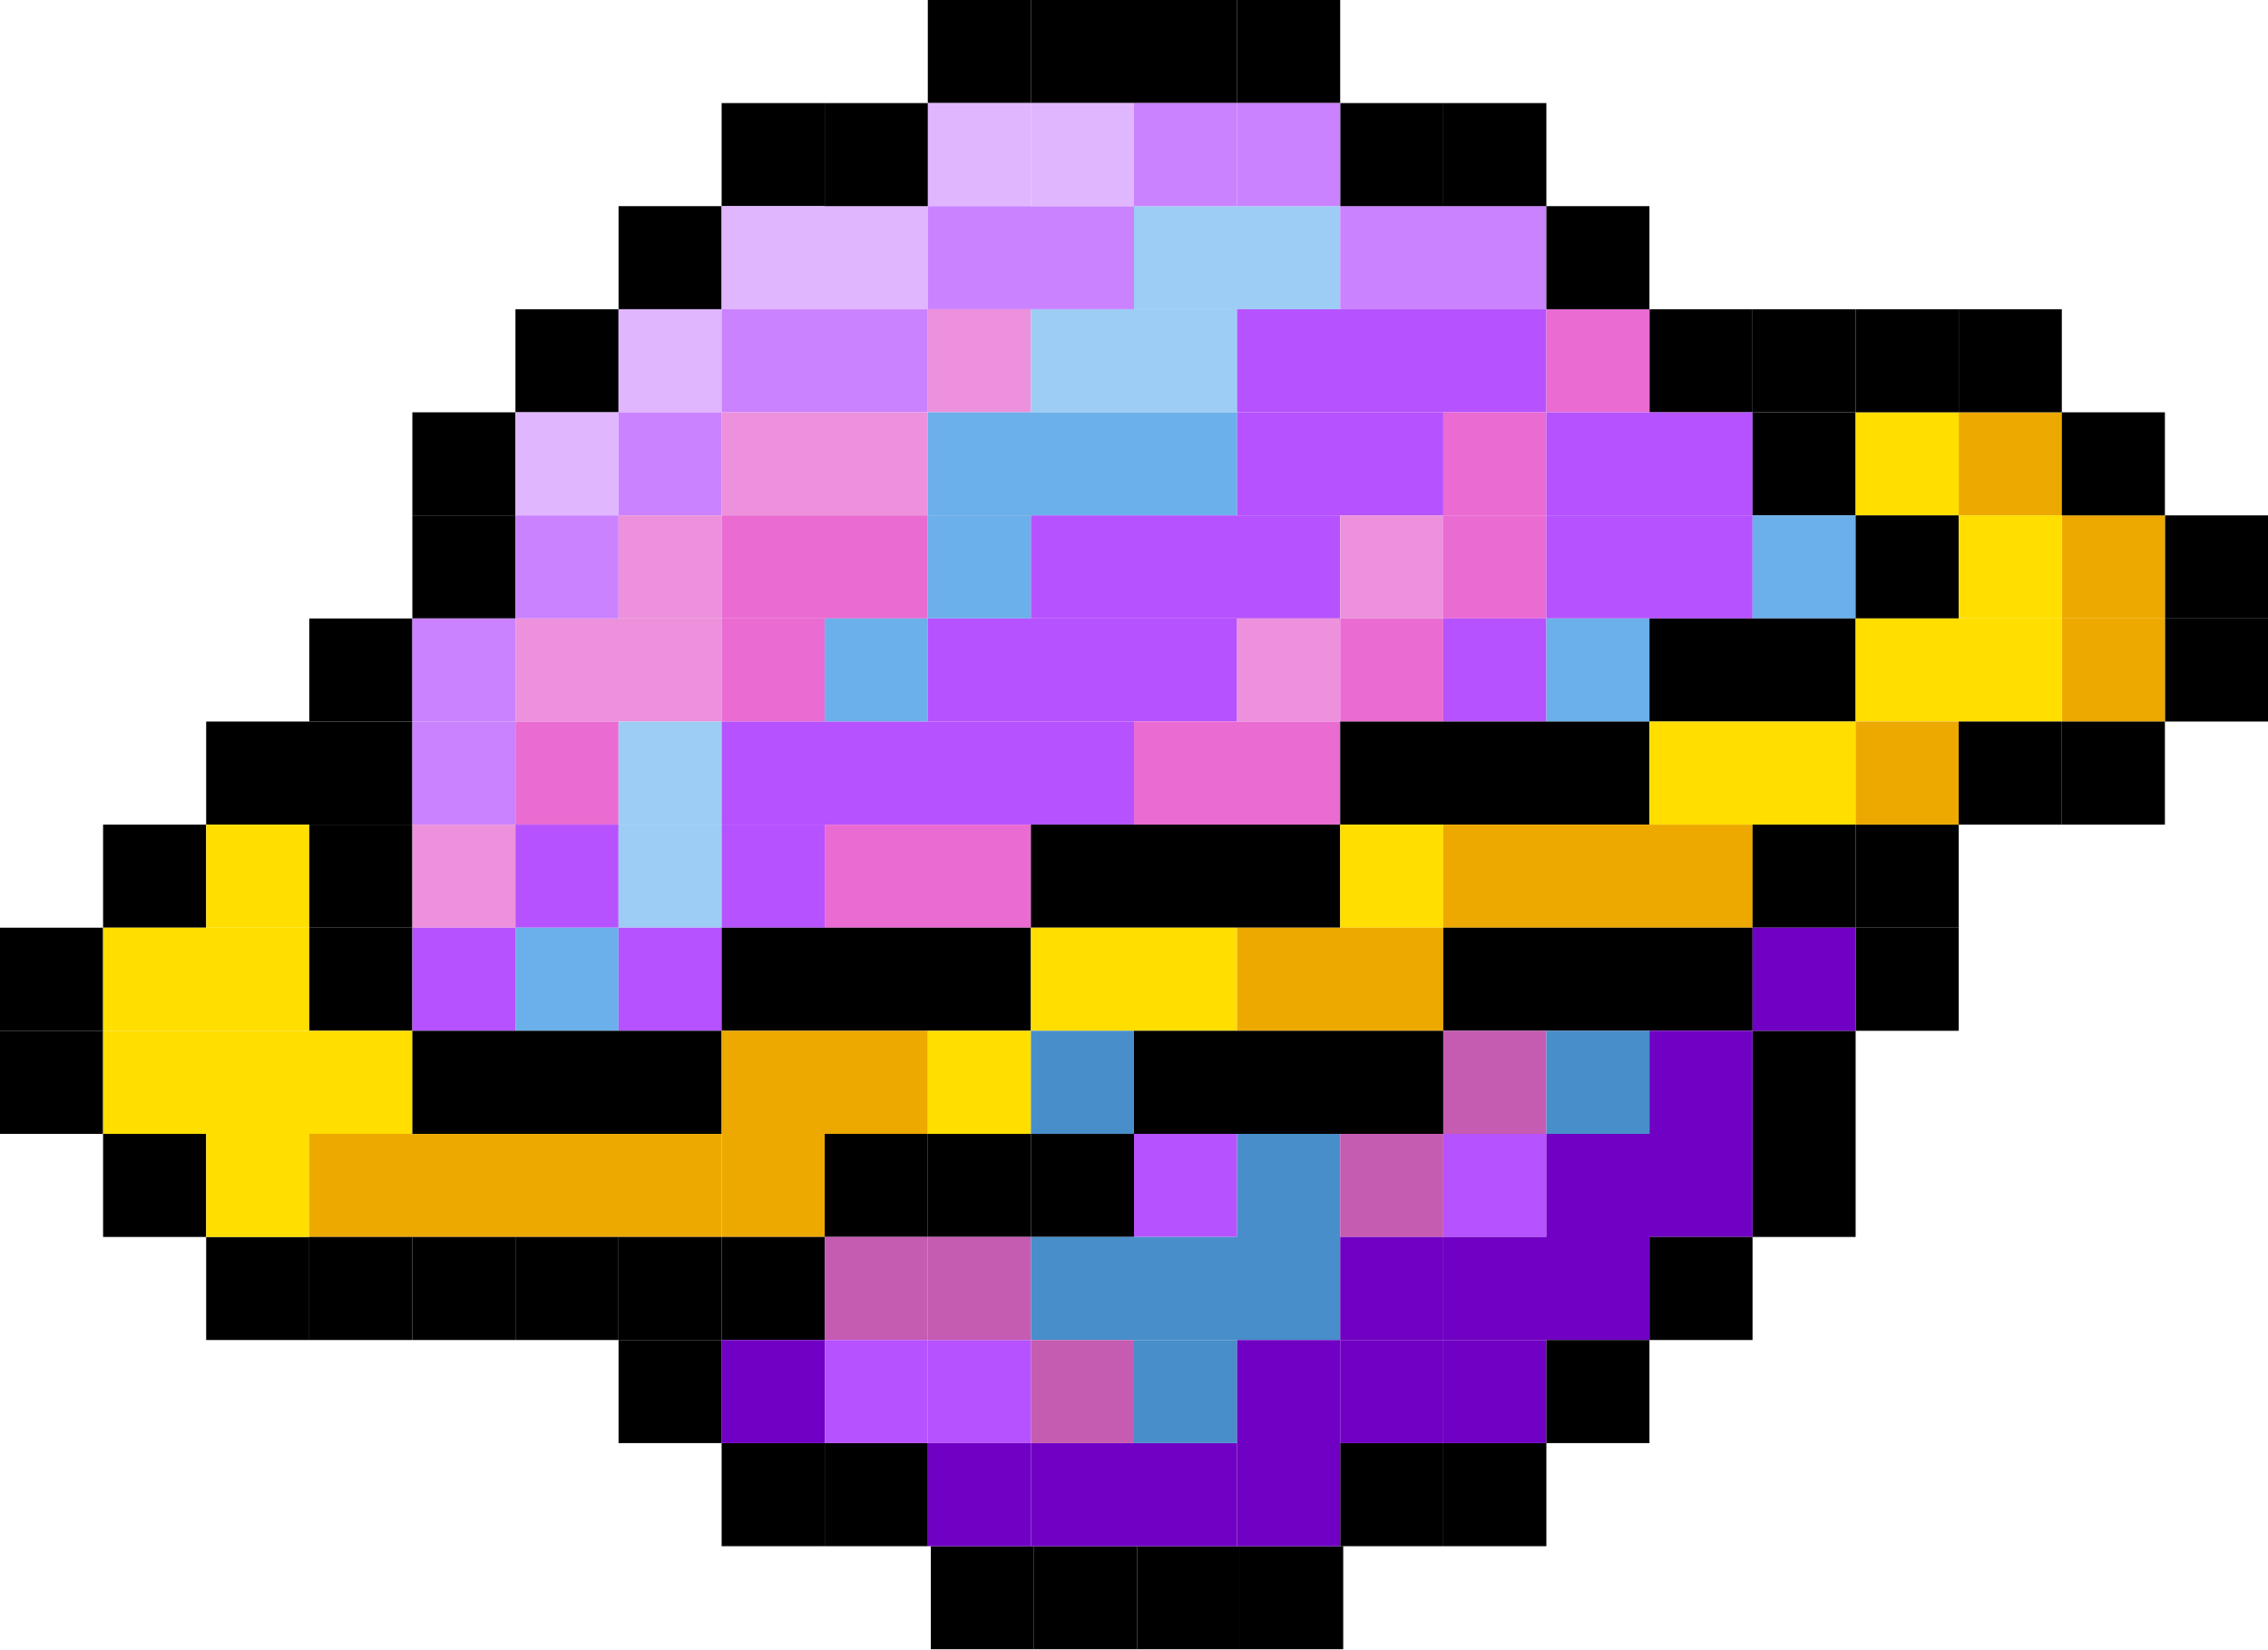
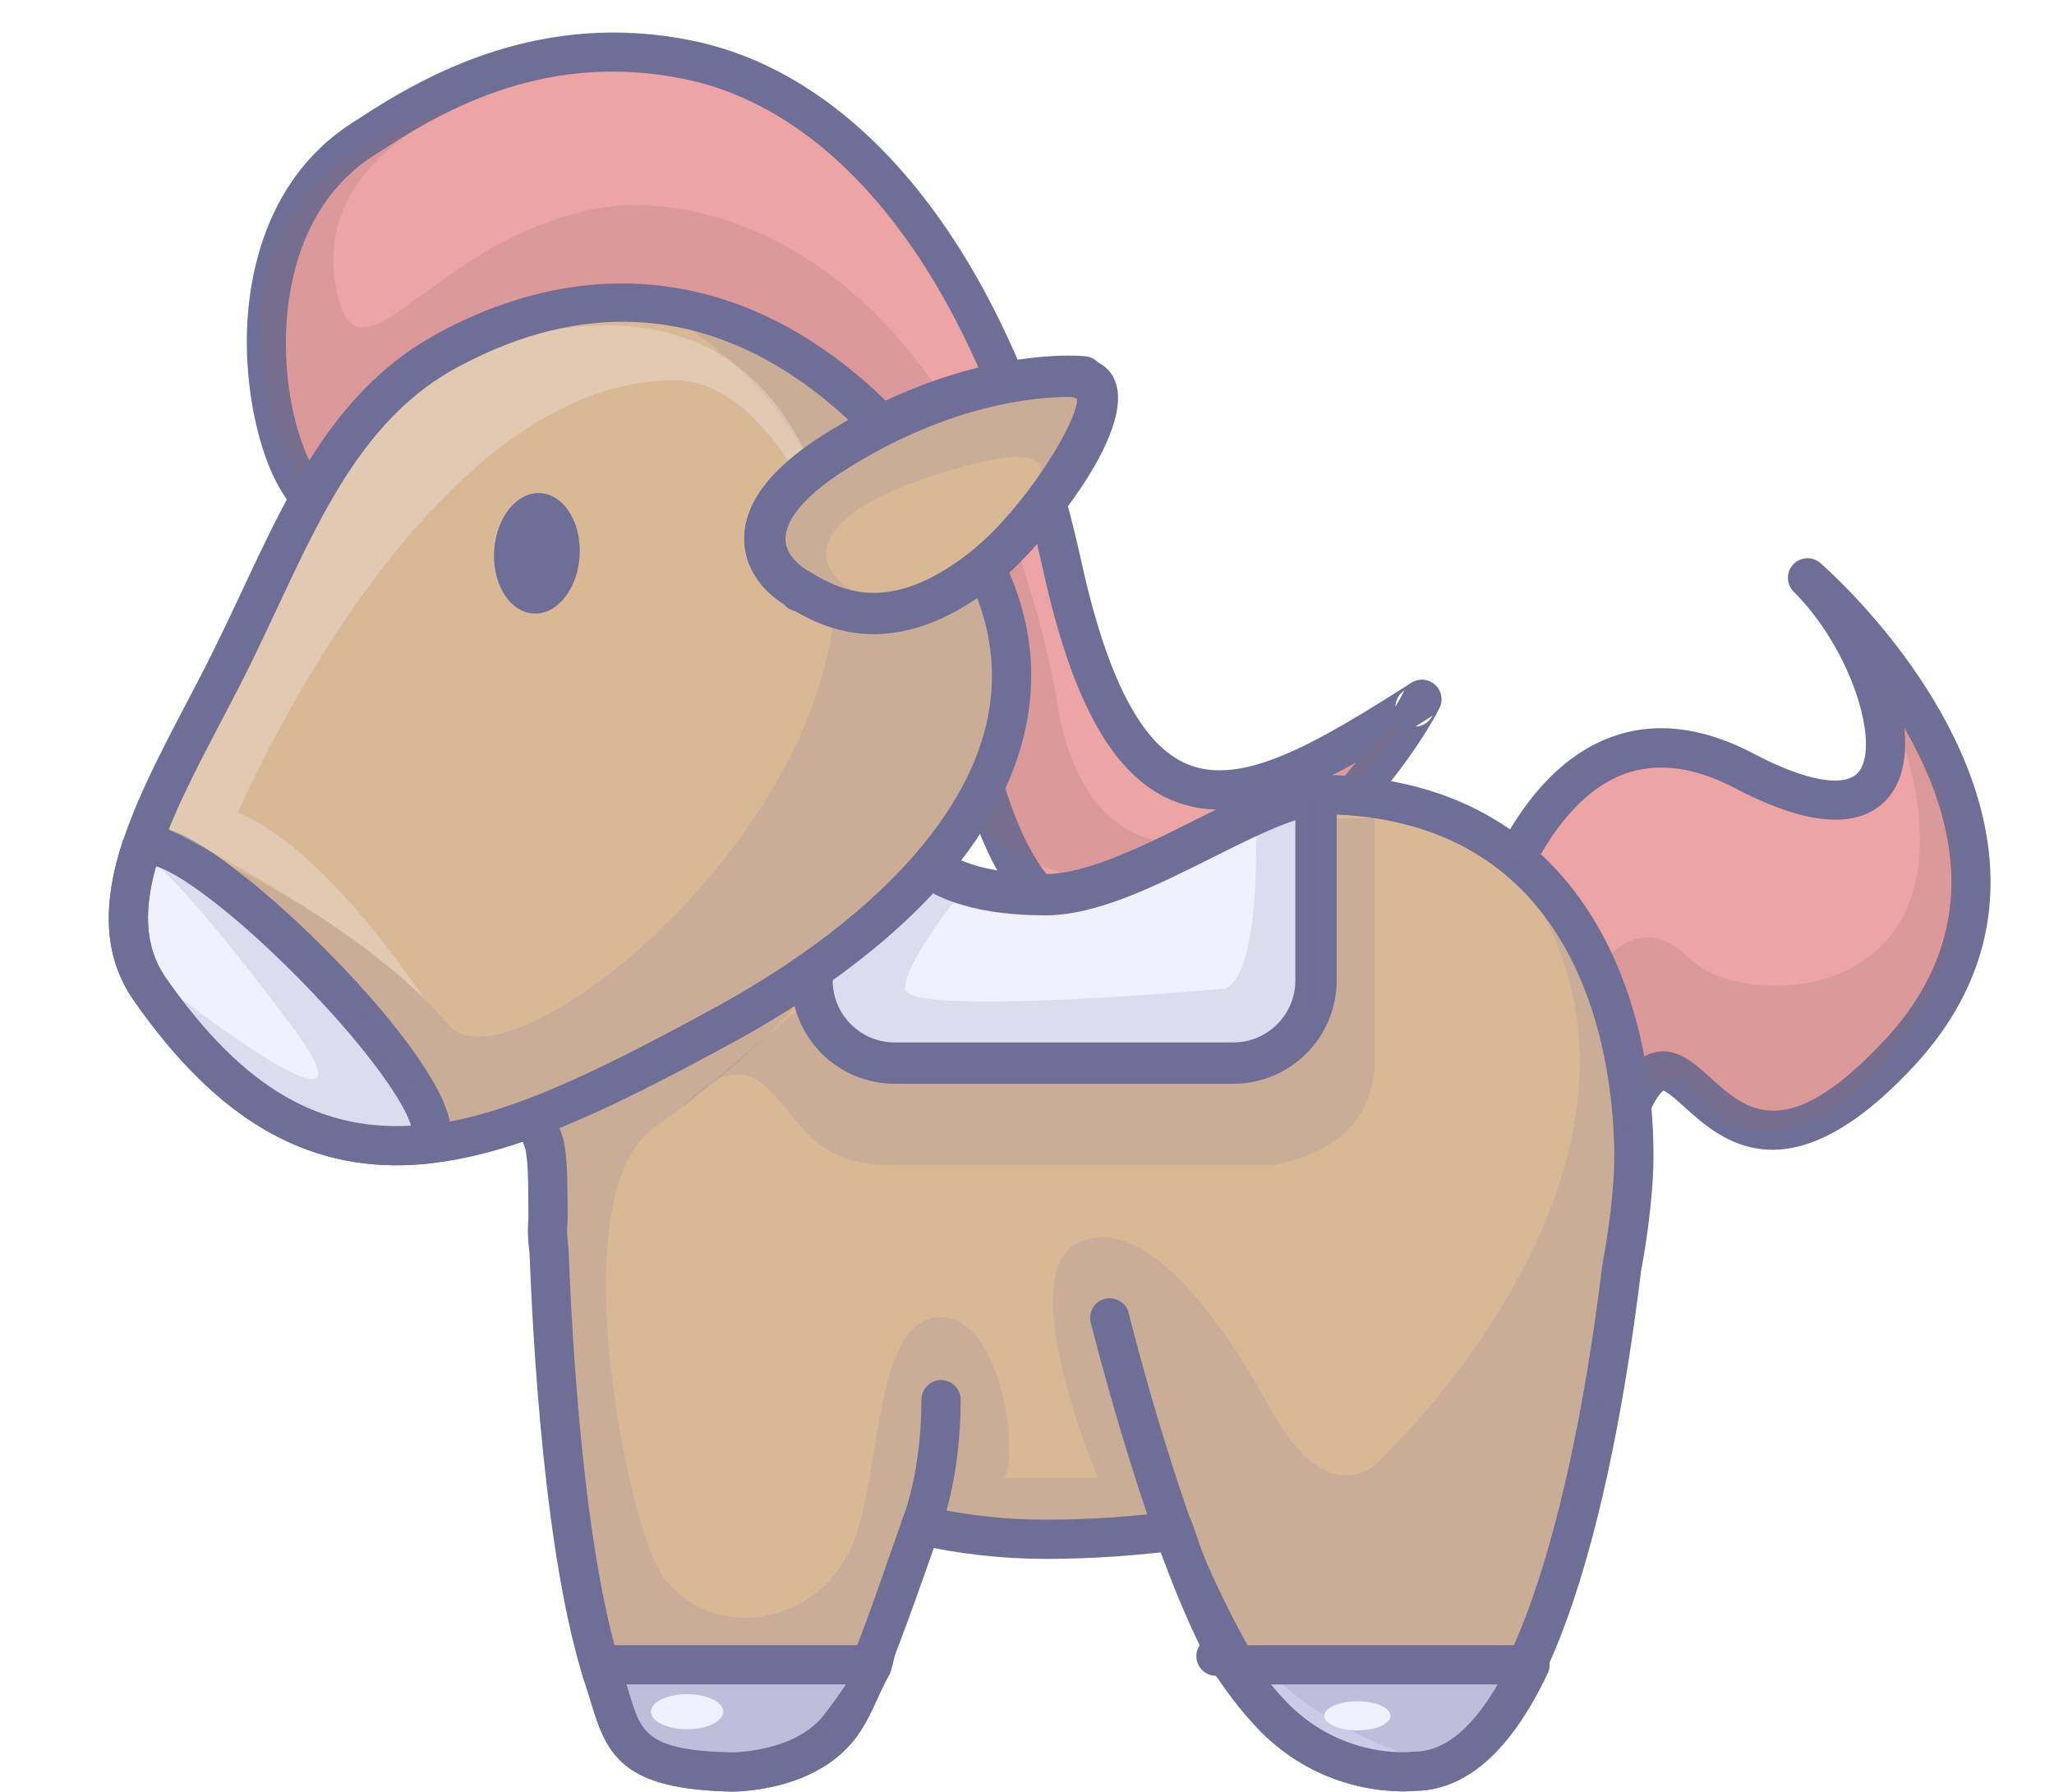
- <svg xmlns="http://www.w3.org/2000/svg" t="1747556731219" class="icon" viewBox="0 0 1408 1024" version="1.1" p-id="4477" width="176" height="128">
-   <path d="M576 0H640v64h-64z" fill="#000000" p-id="4478" />
-   <path d="M576 64H640V128h-64z" fill="#E0B6FF" p-id="4479" />
-   <path d="M1024 192h64V256H1024zM128 768h64v64H128zM577.882 960h64V1024h-64z" fill="#000000" p-id="4480" />
-   <path d="M576 896H640v64h-64z" fill="#7000C3" p-id="4481" />
-   <path d="M576 832H640V896h-64z" fill="#B652FF" p-id="4482" />
-   <path d="M448 64H512V128h-64zM384 128h64v64H384z" fill="#000000" p-id="4483" />
-   <path d="M448 128H512v64h-64zM512 128h64v64H512z" fill="#E0B6FF" p-id="4484" />
-   <path d="M576 128H640v64h-64zM640 128h64v64H640z" fill="#CA82FF" p-id="4485" />
-   <path d="M704 128H768v64h-64zM768 128h64v64H768z" fill="#9DCDF4" p-id="4486" />
-   <path d="M832 128H896v64h-64zM896 128h64v64H896z" fill="#CA82FF" p-id="4487" />
-   <path d="M320 192H384V256h-64z" fill="#000000" p-id="4488" />
-   <path d="M384 192h64V256H384z" fill="#E0B6FF" p-id="4489" />
-   <path d="M448 192H512V256h-64zM512 192h64V256H512z" fill="#CA82FF" p-id="4490" />
-   <path d="M576 192H640V256h-64z" fill="#ED91DC" p-id="4491" />
-   <path d="M640 192h64V256H640zM704 192H768V256h-64z" fill="#9DCDF4" p-id="4492" />
-   <path d="M768 192h64V256H768zM832 192H896V256h-64zM896 192h64V256H896z" fill="#B652FF" p-id="4493" />
-   <path d="M960 192H1024V256h-64z" fill="#EA6BD2" p-id="4494" />
-   <path d="M256 256h64v64H256z" fill="#000000" p-id="4495" />
-   <path d="M320 256H384v64h-64z" fill="#E0B6FF" p-id="4496" />
-   <path d="M384 256h64v64H384z" fill="#CA82FF" p-id="4497" />
-   <path d="M448 256H512v64h-64zM512 256h64v64H512z" fill="#ED91DC" p-id="4498" />
-   <path d="M576 256H640v64h-64zM640 256h64v64H640zM704 256H768v64h-64z" fill="#6BB0EA" p-id="4499" />
-   <path d="M768 256h64v64H768zM832 256H896v64h-64z" fill="#B652FF" p-id="4500" />
-   <path d="M896 256h64v64H896z" fill="#EA6BD2" p-id="4501" />
-   <path d="M960 256H1024v64h-64zM1024 256h64v64H1024z" fill="#B652FF" p-id="4502" />
-   <path d="M1088 256H1152v64h-64z" fill="#000000" p-id="4503" />
-   <path d="M1152 256h64v64H1152z" fill="#FFDE00" p-id="4504" />
-   <path d="M1216 256H1280v64h-64z" fill="#EDA900" p-id="4505" />
-   <path d="M1088 640H1152v64h-64zM1152 512h64v64H1152zM1344 320H1408V384h-64z" fill="#000000" p-id="4506" />
-   <path d="M1280 320h64V384H1280z" fill="#EDA900" p-id="4507" />
-   <path d="M1280 256h64v64H1280zM256 320h64V384H256z" fill="#000000" p-id="4508" />
-   <path d="M320 320H384V384h-64z" fill="#CA82FF" p-id="4509" />
-   <path d="M384 320h64V384H384z" fill="#ED91DC" p-id="4510" />
-   <path d="M448 320H512V384h-64zM512 320h64V384H512z" fill="#EA6BD2" p-id="4511" />
-   <path d="M576 320H640V384h-64z" fill="#6BB0EA" p-id="4512" />
-   <path d="M640 320h64V384H640zM704 320H768V384h-64zM768 320h64V384H768z" fill="#B652FF" p-id="4513" />
-   <path d="M832 320H896V384h-64z" fill="#ED91DC" p-id="4514" />
-   <path d="M896 320h64V384H896z" fill="#EA6BD2" p-id="4515" />
-   <path d="M960 320H1024V384h-64zM1024 320h64V384H1024z" fill="#B652FF" p-id="4516" />
-   <path d="M1088 320H1152V384h-64z" fill="#6BB0EA" p-id="4517" />
-   <path d="M1152 320h64V384H1152z" fill="#000000" p-id="4518" />
-   <path d="M1216 320H1280V384h-64z" fill="#FFDE00" p-id="4519" />
-   <path d="M1088 704H1152V768h-64zM1152 576h64V640H1152zM1344 384H1408v64h-64z" fill="#000000" p-id="4520" />
-   <path d="M1280 384h64v64H1280z" fill="#EDA900" p-id="4521" />
-   <path d="M192 384H256v64h-64z" fill="#000000" p-id="4522" />
-   <path d="M256 384h64v64H256z" fill="#CA82FF" p-id="4523" />
-   <path d="M320 384H384v64h-64zM384 384h64v64H384z" fill="#ED91DC" p-id="4524" />
-   <path d="M448 384H512v64h-64z" fill="#EA6BD2" p-id="4525" />
-   <path d="M512 384h64v64H512z" fill="#6BB0EA" p-id="4526" />
-   <path d="M576 384H640v64h-64zM640 384h64v64H640zM704 384H768v64h-64z" fill="#B652FF" p-id="4527" />
-   <path d="M768 384h64v64H768z" fill="#ED91DC" p-id="4528" />
-   <path d="M832 384H896v64h-64z" fill="#EA6BD2" p-id="4529" />
-   <path d="M896 384h64v64H896z" fill="#B652FF" p-id="4530" />
-   <path d="M960 384H1024v64h-64z" fill="#6BB0EA" p-id="4531" />
-   <path d="M1024 384h64v64H1024zM1088 384H1152v64h-64z" fill="#000000" p-id="4532" />
-   <path d="M1152 384h64v64H1152zM1216 384H1280v64h-64z" fill="#FFDE00" p-id="4533" />
-   <path d="M128 448h64V512H128zM192 448H256V512h-64z" fill="#000000" p-id="4534" />
-   <path d="M256 448h64V512H256z" fill="#CA82FF" p-id="4535" />
-   <path d="M320 448H384V512h-64z" fill="#EA6BD2" p-id="4536" />
-   <path d="M384 448h64V512H384z" fill="#9DCDF4" p-id="4537" />
-   <path d="M448 448H512V512h-64zM512 448h64V512H512zM576 448H640V512h-64zM640 448h64V512H640z" fill="#B652FF" p-id="4538" />
-   <path d="M704 448H768V512h-64zM768 448h64V512H768z" fill="#EA6BD2" p-id="4539" />
-   <path d="M832 448H896V512h-64zM896 448h64V512H896zM960 448H1024V512h-64z" fill="#000000" p-id="4540" />
-   <path d="M1024 448h64V512H1024zM1088 448H1152V512h-64z" fill="#FFDE00" p-id="4541" />
-   <path d="M1152 448h64V512H1152z" fill="#EDA900" p-id="4542" />
-   <path d="M64 512H128v64H64z" fill="#000000" p-id="4543" />
-   <path d="M128 512h64v64H128z" fill="#FFDE00" p-id="4544" />
-   <path d="M192 512H256v64h-64z" fill="#000000" p-id="4545" />
-   <path d="M256 512h64v64H256z" fill="#ED91DC" p-id="4546" />
-   <path d="M320 512H384v64h-64z" fill="#B652FF" p-id="4547" />
-   <path d="M384 512h64v64H384z" fill="#9DCDF4" p-id="4548" />
-   <path d="M448 512H512v64h-64z" fill="#B652FF" p-id="4549" />
-   <path d="M512 512h64v64H512zM576 512H640v64h-64z" fill="#EA6BD2" p-id="4550" />
-   <path d="M640 512h64v64H640zM704 512H768v64h-64zM768 512h64v64H768z" fill="#000000" p-id="4551" />
-   <path d="M832 512H896v64h-64z" fill="#FFDE00" p-id="4552" />
-   <path d="M896 512h64v64H896zM960 512H1024v64h-64zM1024 512h64v64H1024z" fill="#EDA900" p-id="4553" />
-   <path d="M1088 512H1152v64h-64zM0 576h64V640H0z" fill="#000000" p-id="4554" />
-   <path d="M64 576H128V640H64zM128 576h64V640H128z" fill="#FFDE00" p-id="4555" />
-   <path d="M192 576H256V640h-64z" fill="#000000" p-id="4556" />
-   <path d="M256 576h64V640H256z" fill="#B652FF" p-id="4557" />
-   <path d="M320 576H384V640h-64z" fill="#6BB0EA" p-id="4558" />
-   <path d="M384 576h64V640H384z" fill="#B652FF" p-id="4559" />
-   <path d="M448 576H512V640h-64zM512 576h64V640H512zM576 576H640V640h-64z" fill="#000000" p-id="4560" />
-   <path d="M640 576h64V640H640zM704 576H768V640h-64z" fill="#FFDE00" p-id="4561" />
-   <path d="M768 576h64V640H768zM832 576H896V640h-64z" fill="#EDA900" p-id="4562" />
-   <path d="M896 576h64V640H896zM960 576H1024V640h-64zM1024 576h64V640H1024z" fill="#000000" p-id="4563" />
-   <path d="M1088 576H1152V640h-64z" fill="#7000C3" p-id="4564" />
-   <path d="M0 640h64v64H0z" fill="#000000" p-id="4565" />
-   <path d="M64 640H128v64H64zM128 640h64v64H128zM192 640H256v64h-64z" fill="#FFDE00" p-id="4566" />
-   <path d="M256 640h64v64H256zM320 640H384v64h-64zM384 640h64v64H384z" fill="#000000" p-id="4567" />
-   <path d="M448 640H512v64h-64zM512 640h64v64H512z" fill="#EDA900" p-id="4568" />
-   <path d="M576 640H640v64h-64z" fill="#FFDE00" p-id="4569" />
-   <path d="M640 640h64v64H640z" fill="#488ECA" p-id="4570" />
-   <path d="M704 640H768v64h-64zM768 640h64v64H768zM832 640H896v64h-64z" fill="#000000" p-id="4571" />
-   <path d="M896 640h64v64H896z" fill="#C65BB2" p-id="4572" />
-   <path d="M960 640H1024v64h-64z" fill="#488ECA" p-id="4573" />
-   <path d="M1024 640h64v64H1024z" fill="#7000C3" p-id="4574" />
-   <path d="M64 704H128V768H64z" fill="#000000" p-id="4575" />
-   <path d="M128 704h64V768H128z" fill="#FFDE00" p-id="4576" />
-   <path d="M192 704H256V768h-64zM256 704h64V768H256zM320 704H384V768h-64zM384 704h64V768H384z" fill="#EDA900" p-id="4577" />
-   <path d="M384 768h64v64H384z" fill="#000000" p-id="4578" />
-   <path d="M448 704H512V768h-64z" fill="#EDA900" p-id="4579" />
-   <path d="M448 768H512v64h-64zM512 704h64V768H512z" fill="#000000" p-id="4580" />
-   <path d="M512 768h64v64H512z" fill="#C65BB2" p-id="4581" />
-   <path d="M576 704H640V768h-64z" fill="#000000" p-id="4582" />
-   <path d="M576 768H640v64h-64z" fill="#C65BB2" p-id="4583" />
-   <path d="M640 704h64V768H640z" fill="#000000" p-id="4584" />
-   <path d="M640 768h64v64H640z" fill="#488ECA" p-id="4585" />
-   <path d="M704 704H768V768h-64z" fill="#B652FF" p-id="4586" />
-   <path d="M704 768H768v64h-64zM768 704h64V768H768zM768 768h64v64H768z" fill="#488ECA" p-id="4587" />
-   <path d="M832 704H896V768h-64z" fill="#C65BB2" p-id="4588" />
-   <path d="M832 768H896v64h-64z" fill="#7000C3" p-id="4589" />
-   <path d="M896 704h64V768H896z" fill="#B652FF" p-id="4590" />
-   <path d="M960 704H1024V768h-64zM1024 704h64V768H1024zM896 768h64v64H896zM960 768H1024v64h-64z" fill="#7000C3" p-id="4591" />
-   <path d="M640 0h64v64H640z" fill="#000000" p-id="4592" />
-   <path d="M640 64h64V128H640z" fill="#E0B6FF" p-id="4593" />
-   <path d="M1088 192H1152V256h-64zM192 768H256v64h-64zM641.882 960h64V1024h-64z" fill="#000000" p-id="4594" />
-   <path d="M640 896h64v64H640z" fill="#7000C3" p-id="4595" />
-   <path d="M640 832h64V896H640z" fill="#C65BB2" p-id="4596" />
-   <path d="M512 64h64V128H512zM704 0H768v64h-64z" fill="#000000" p-id="4597" />
-   <path d="M704 64H768V128h-64z" fill="#CA82FF" p-id="4598" />
-   <path d="M832 64H896V128h-64zM1152 192h64V256H1152zM1216 448H1280V512h-64zM256 768h64v64H256zM705.882 960h64V1024h-64z" fill="#000000" p-id="4599" />
-   <path d="M704 896H768v64h-64z" fill="#7000C3" p-id="4600" />
-   <path d="M704 832H768V896h-64z" fill="#488ECA" p-id="4601" />
-   <path d="M832 896H896v64h-64z" fill="#000000" p-id="4602" />
-   <path d="M832 832H896V896h-64z" fill="#7000C3" p-id="4603" />
-   <path d="M448 896H512v64h-64z" fill="#000000" p-id="4604" />
-   <path d="M448 832H512V896h-64z" fill="#7000C3" p-id="4605" />
-   <path d="M768 0h64v64H768z" fill="#000000" p-id="4606" />
-   <path d="M768 64h64V128H768z" fill="#CA82FF" p-id="4607" />
-   <path d="M896 64h64V128H896zM960 128H1024v64h-64zM1216 192H1280V256h-64zM1280 448h64V512H1280zM320 768H384v64h-64zM769.882 960h64V1024h-64z" fill="#000000" p-id="4608" />
-   <path d="M768 896h64v64H768zM768 832h64V896H768z" fill="#7000C3" p-id="4609" />
-   <path d="M896 896h64v64H896z" fill="#000000" p-id="4610" />
-   <path d="M896 832h64V896H896z" fill="#7000C3" p-id="4611" />
-   <path d="M960 832H1024V896h-64zM1024 768h64v64H1024zM512 896h64v64H512z" fill="#000000" p-id="4612" />
-   <path d="M512 832h64V896H512z" fill="#B652FF" p-id="4613" />
-   <path d="M384 832h64V896H384z" fill="#000000" p-id="4614" />
+ <svg xmlns="http://www.w3.org/2000/svg" t="1751175441811" class="icon" viewBox="0 0 1174 1024" version="1.1" p-id="13744" width="229.297" height="200">
+   <path d="M846.142 545.783s36.262-165.446 150.982-105.115c114.716 60.33 88.101-58.333 36.058-110.381 0 0 168.803 146.354 52.435 271.544-116.364 125.194-121.402-67.466-161.243 50.06l-78.232-106.107z" fill="#EDA4A4" p-id="13745" />
+   <path d="M857.083 548.178l-0.005 0.009c0.175-0.817 18.492-81.514 66.696-103.892 19.795-9.194 42.721-7.079 68.127 6.28 54.428 28.621 78.35 17.666 88.829 3.438 21.982-29.844-3.249-95.274-39.638-131.645a11.196 11.196 0 0 1-15.248 16.381c0.845 0.732 84.843 74.667 89.31 158.542 1.879 35.345-10.814 67.952-37.735 96.913-56.543 60.836-79.432 40.138-99.628 21.868-9.709-8.764-19.743-17.84-32.531-14.511-12.344 3.211-21.169 16.315-31.492 46.731a11.234 11.234 0 0 1 8.892-7.47 11.173 11.173 0 0 1 10.724 4.429l-78.227-106.112c1.912 2.592 2.621 5.889 1.927 9.038z m77.892 107.311c9.775-28.829 15.427-32.021 16.036-32.29a1.365 1.365 0 0 1-0.567 0.076c2.267 0.331 8.316 5.804 12.306 9.416 20.787 18.794 59.485 53.79 131.064-23.233 31.242-33.608 45.942-71.782 43.699-113.45-5.029-93.423-93.244-170.924-97.003-174.177a11.196 11.196 0 0 0-15.253 16.381c32.885 32.885 49.233 86.505 37.433 102.523-7.23 9.822-29.797 6.092-60.345-9.978-31.955-16.797-61.568-19.068-88.054-6.743-58.257 27.105-78.256 115.618-79.082 119.372a11.215 11.215 0 0 0 1.927 9.048l78.232 106.107a11.201 11.201 0 0 0 10.724 4.429 11.225 11.225 0 0 0 8.882-7.48z" fill="#6E6E96" p-id="13746" />
+   <path d="M910.051 558.859s23.205-43.543 55.693-11.059c32.484 32.484 180.694 27.171 114.985-144.343 0 0 95.586 106.263-18.657 220.511 0 0-55.457 55.655-101.64-7.9l-23.795 7.192-26.586-64.401z" fill="#966E6E" opacity=".2" p-id="13747" />
+   <path d="M210.906 77.373c-83.592 50.008-61.483 180.047-33.362 206.703 0 0 98.589 30.368 169.908-43.146 71.319-73.529 159.756 18.01 215.222 208.616 55.467 190.601 217.39 15.068 250.062-49.894-96.413 61.535-166.749 100.625-205.707-76.712-33.504-152.488-109.696-267.879-214.283-288.893-75.744-15.215-134.931 12.287-181.841 43.326z" fill="#EDA4A4" p-id="13748" />
+   <path d="M205.159 67.763c-45.328 27.115-59.249 72.778-62.946 106.31-5.057 45.904 7.329 98.892 27.62 118.13 1.261 1.185 2.762 2.068 4.415 2.574 4.292 1.322 106.017 31.497 181.251-46.046 17.845-18.398 36.809-25.264 56.373-20.404 50.466 12.533 102.816 96.403 140.045 224.345 17.09 58.725 45.758 90.335 85.216 93.952 76.707 7.027 163.85-98.698 185.614-141.944a11.201 11.201 0 0 0-16.027-14.473c-55.424 35.374-97.059 59.419-128.065 46.556-26.019-10.795-45.866-48.813-60.68-116.231C581.606 155.029 498.236 43.822 394.953 23.068 310.884 6.177 246.119 40.639 204.725 68.037c0.142-0.099 0.283-0.184 0.434-0.274z m185.378-22.733c94.311 18.95 171.155 123.744 205.551 280.313 16.726 76.136 40.238 118.116 73.973 132.117 41.026 17.019 87.511-9.312 148.696-48.364a11.196 11.196 0 1 1-16.027-14.478c-20.801 41.366-101.541 135.38-163.548 129.699-29.372-2.687-51.495-28.9-65.756-77.902-40.072-137.722-96.993-225.134-156.162-239.829-19.158-4.76-48.209-4.019-77.854 26.543-65.78 67.806-157.654 40.521-158.575 40.238 1.653 0.505 3.154 1.388 4.415 2.574-11.739-11.125-25.892-52.936-20.768-99.411 3.14-28.489 14.743-67.149 52.175-89.542l0.434-0.274C258.392 59.381 315.441 29.939 390.537 45.031z" fill="#6E6E96" p-id="13749" />
+   <path d="M261.995 61.209s-86.25 31.497-69.203 106.778c12.858 56.808 53.384-28.602 144.376-48.048 74.931-16.018 219.359 35.567 266.576 277.654 0 0 15.361 181.841 201.485 10.37 0 0-74.275 137.878-205.962 88.314C467.575 446.722 424.532 187.14 321.485 207.303S173.639 281.229 173.639 281.229s-96.578-166.74 88.356-220.02z" fill="#966E6E" opacity=".2" p-id="13750" />
+   <path d="M240.996 639.41c-5.525 2.989-6.677 4.316 0 0z m515-185.303c-36.186-0.704-108.643 57.242-158.448 57.242-85.977 0-102.547-46.169-102.547-124.906 0-57.398-95.213 99.014-181.615 191.654-22.185 15.607-40.705 31.728-49.918 41.947-1.624 1.809-1.591 3.079-0.425 4.052-10.856 7.862-17.944 12.67-22.048 15.314 14.436-7.773 58.555-26.628 70.304 15.059 1.752 10.063 1.804 16.216 1.955 42.027-0.59 5.865-0.331 12.008 0.552 18.294 1.7 45.758 8.306 176.208 31.823 245.685 10.2 30.123 7.744 50.848 72.528 52.265 0 0 41.276 0.571 61.653-25.75 12.731-16.452 31.265-71.635 46.603-115.193a325.31 325.31 0 0 0 71.13 7.971c25.556 0 52.591-1.87 79.682-5.525 15.375 33.948 34.576 90.793 51.363 107.576 35.898 35.888 79.795 30.505 79.795 30.505 76.442 0 108.242-202.789 118.526-287.693 4.42-22.865 6.97-47.911 6.97-63.263 0-90.821-39.288-205.92-177.884-207.261z" fill="#D9B896" p-id="13751" />
+   <path d="M391.095 631.902s25.457-32.167 47.496-10.134 26.761 44.072 72.405 44.072h215.647s59.027-6.29 59.027-59.022V467.717h-29.891l-279.84 92.512-84.843 71.673z" fill="#6E6E96" opacity=".15" p-id="13752" />
+   <path d="M511.354 607.601h193.609c25.972 0 47.222-21.25 47.222-47.222v-94.443c0-3.981-0.552-7.825-1.483-11.522-37.603 4.288-105.654 56.93-153.149 56.93-72.429 0-95.6-32.767-101.102-90.165-18.719 6.28-32.319 23.993-32.319 44.757v94.443c0 25.972 21.25 47.222 47.222 47.222z" fill="#F0F0FF" p-id="13753" />
+   <path d="M511.354 619.407h193.609c32.555 0 59.027-26.477 59.027-59.027v-94.443c0-4.717-0.623-9.567-1.851-14.422l-2.531-10.002-10.252 1.171c-18.582 2.12-41.961 13.822-66.72 26.213-28.697 14.365-61.232 30.642-85.093 30.642-68.056 0-84.645-30.411-89.348-79.488l-1.421-14.79-14.086 4.727c-24.14 8.099-40.365 30.585-40.365 55.948v94.443c0.005 32.545 26.487 59.027 59.032 59.027z m-35.416-59.027v-94.443a35.43 35.43 0 0 1 24.267-33.565l-15.503-10.063c6.781 70.681 40.53 100.837 112.85 100.837 29.438 0.005 63.102-16.844 95.652-33.135 22.841-11.428 44.407-22.227 58.829-23.871l-12.783-8.835c0.76 3.003 1.129 5.822 1.129 8.627v94.443c0 19.531-15.885 35.416-35.416 35.416h-193.609c-19.526 0.005-35.416-15.876-35.416-35.412zM235.679 629.55c-5.379 2.904-10.455 5.643-10.474 12.58a11.225 11.225 0 0 0 5.827 9.869c6.016 3.291 10.445 0.434 16.036-3.183 5.053-3.254 6.63-9.935 3.565-15.101s-9.662-7.017-14.955-4.165z m-0.756 0.453c-2.555 1.653-3.433 2.13-3.442 2.134 5.246-2.847 11.404-0.883 14.497 4.222 3.098 5.109 2.021 11.456-2.937 14.804 0.25-0.156 1.365-0.864 3.268-1.879a11.201 11.201 0 0 1-11.385-19.281z" fill="#6E6E96" p-id="13754" />
+   <path d="M756.213 442.906c-19.583-0.382-44.473 12.084-73.293 26.51-28.763 14.403-61.36 30.727-85.363 30.727-77.222 0-91.35-38.292-91.35-113.71 0-12.344-4.023-19.975-11.957-22.685-18.043-6.162-38.845 19.252-96.318 93.645-28.796 37.267-61.431 79.493-92.729 113.058a11.144 11.144 0 0 1 1.742-1.521c-21.033 14.799-40.87 31.497-51.788 43.595-3.74 4.151-4.307 8.217-4.118 10.903a13.255 13.255 0 0 0 4.826 9.26 11.22 11.22 0 0 1-4.019-8.977 11.239 11.239 0 0 1 4.628-8.689c-11.092 8.028-17.845 12.58-21.566 14.983a11.201 11.201 0 0 0 11.399 19.271c12.967-6.994 30.85-12.755 42.141-7.971 5.733 2.437 9.68 7.74 12.075 16.216a12.618 12.618 0 0 1-0.26-1.11c1.554 8.897 1.634 14.077 1.79 40.171 0-0.406 0.019-0.803 0.061-1.199-0.661 6.46-0.458 13.52 0.6 20.99a9.402 9.402 0 0 1-0.099-1.152c1.804 48.53 8.575 178.465 32.408 248.868 1.147 3.386 2.144 6.715 3.112 9.935 9.048 30.179 18.936 48.596 79.781 49.927 2.007 0.033 47.231 0.307 70.757-30.094 13.09-16.929 32.356-73.009 48.303-118.328a11.192 11.192 0 0 1-13.014 7.211 337.626 337.626 0 0 0 73.586 8.235c26.199 0 53.507-1.879 81.179-5.615a11.206 11.206 0 0 1-11.706-6.479c15.201 33.546 34.75 91.969 53.653 110.872 39.288 39.298 87.067 33.943 89.074 33.702a9.501 9.501 0 0 1-1.365 0.085c82.444 0 116.6-189.949 129.638-297.539-0.028 0.255-0.076 0.51-0.113 0.774 4.283-22.227 7.178-48.506 7.178-65.397 0-104.733-49.644-217.121-188.873-218.476z m166.466 218.485c0 15.611-2.72 40.176-6.776 61.143a6.417 6.417 0 0 0-0.109 0.77c-20.05 165.564-61.209 277.838-107.406 277.838-0.463 0-0.907 0.033-1.36 0.09-1.539 0.175-39.175 4.033-70.526-27.304-16.811-16.825-35.157-54.659-49.082-85.391-2.035-4.505-6.79-26.029-11.702-25.367-26.676 3.598-52.992 5.416-78.19 5.416-22.766 0-45.871-2.592-68.684-7.702a11.196 11.196 0 0 0-13.01 7.206c-14.88 42.259-32.748 96.346-44.898 112.052-16.485 21.306-52.279 21.415-52.633 21.406-48.86-1.077-51.953-11.38-58.725-33.967a300.963 300.963 0 0 0-3.348-10.691c-22.893-67.612-29.476-194.964-31.242-242.512a11.853 11.853 0 0 0-0.099-1.152c-0.812-5.681-0.973-10.922-0.501-15.602a11.333 11.333 0 0 0 0.061-1.199c-0.161-25.906-0.203-32.871-2.125-43.883a9.855 9.855 0 0 0-0.255-1.105c-5.341-18.974-16.48-27.2-24.891-30.76-22.756-9.647-50.593 2.989-61.506 8.864a11.206 11.206 0 0 1 11.395 19.266c3.943-2.545 11.059-7.334 22.539-15.645a11.206 11.206 0 0 0 0.604-17.67c1.804 1.506 2.98 3.886 3.154 6.37 0.198 2.866-0.959 4.977-1.601 5.69 7.385-8.193 24.404-23.668 48.048-40.29 0.633-0.449 1.218-0.949 1.747-1.516 32.007-34.33 64.982-77 94.07-114.645 28.451-36.828 63.867-82.662 74.351-85.896-2.139 0.661-5.846-1.176-6.616-3.272 0.019 0.047 0.42 1.181 0.42 4.514 0 81.698 19.342 136.112 113.748 136.112 29.296 0 62.895-16.825 95.388-33.098 23.979-12.004 48.775-24.423 62.838-24.149 154.901 1.492 166.919 150.448 166.919 196.079z" fill="#6E6E96" p-id="13755" />
+   <path d="M345.63 960.489c10.2 30.123 7.744 50.844 72.523 52.26 0 0 41.281 0.571 61.657-25.745a283.713 283.713 0 0 0 23.568-35.501H342.787c0.921 3.074 1.861 6.092 2.843 8.986z m358.658-8.977c8.207 12.202 16.518 22.534 24.3 30.33 35.898 35.888 79.795 30.505 79.795 30.505 27.445 0 49.144-24.933 66.153-60.836h-170.248z" fill="#CCCCE8" p-id="13756" />
+   <path d="M335.019 964.083c1.147 3.386 2.144 6.715 3.112 9.935 9.048 30.179 18.936 48.596 79.781 49.927 2.007 0.033 47.231 0.307 70.757-30.094 9.397-12.141 12.452-23.856 19.758-36.866 1.946-3.466 6.63-26.605 4.623-30.028s-5.69 13.345-9.666 13.345H342.782c-3.542 0-6.875 1.672-8.986 4.519s-2.753 6.526-1.738 9.912c1.105 3.669 2.045 6.635 2.961 9.35z m7.768-1.369H503.383a11.192 11.192 0 0 1-9.77-16.679 272.176 272.176 0 0 1-22.657 34.122c-16.49 21.306-52.284 21.415-52.638 21.406-48.86-1.077-51.953-11.38-58.725-33.967a300.963 300.963 0 0 0-3.348-10.691 276.884 276.884 0 0 1-2.729-8.613c1.02 3.391 0.378 7.064-1.733 9.912a11.239 11.239 0 0 1-8.996 4.51zM694.999 957.764c8.618 12.821 17.255 23.578 25.679 31.988 39.288 39.303 87.067 33.948 89.074 33.712a10.223 10.223 0 0 1-1.365 0.08c29.476 0 55.141-22.614 76.268-67.23a11.192 11.192 0 0 0-10.124-15.994h-170.253a11.192 11.192 0 1 0-9.279 17.444z m169.422-11.055c-17.113 36.115-35.964 54.428-56.033 54.428-0.463 0-0.907 0.033-1.36 0.09-1.539 0.175-39.175 4.033-70.526-27.304-7.286-7.286-15.215-17.208-22.921-28.664a11.206 11.206 0 0 1-9.298 17.453h170.253a11.21 11.21 0 0 1-10.115-16.003z" fill="#6E6E96" p-id="13757" />
+   <path d="M634.201 752.926s32.649 133.623 70.086 198.586" fill="#CCCCE8" p-id="13758" />
+   <path d="M623.501 756.236c1.346 4.354 33.457 135.569 71.083 200.867a11.201 11.201 0 0 0 19.413-11.187c-36.365-63.107-68.778-195.266-69.104-196.305a11.201 11.201 0 0 0-21.391 6.625z" fill="#6E6E96" p-id="13759" />
+   <path d="M526.408 871.816s11.465-27.049 11.465-71.843" fill="#CCCCE8" p-id="13760" />
+   <path d="M536.722 876.179c0.505-1.185 12.353-29.665 12.353-76.211a11.196 11.196 0 1 0-22.402 0c0 41.635-10.483 67.248-10.587 67.503l0.014-0.033a11.201 11.201 0 1 0 20.622 8.741z" fill="#6E6E96" p-id="13761" />
+   <path d="M499.832 476.188s18.941 65.959-125.492 167.934c-52.945 37.395-17.921 210.58 0 248.66 22.402 47.599 98.571 42.561 116.486-20.168 13.439-47.042 11.201-119.702 47.042-119.702s44.799 82.893 35.841 91.851h53.762s-49.281-116.486-11.196-134.407c38.075-17.925 82.411 45.021 109.082 93.494 38.335 69.699 68.179 25.679 68.179 25.679s194.605-185.425 64.675-342.225c0 0 109.115 76.164 62.72 288.973s-91.841 233.455-91.841 233.455-120.288-20.357-150.089-133.618l-142.279 0.047s-32.087 47.741-56.912 110.829c0 0-101.824 49.205-129.978-12.986-28.149-62.196-40.54-297.808-40.54-325.287 0 0-5.251-20.291-35.752-20.291 0 0.019 178.772-95.714 226.291-152.238z" fill="#6E6E96" opacity=".15" p-id="13762" />
+   <path d="M552.706 506.075s-35.416 42.5-35.416 59.027 181.803 0 181.803 0 18.889 2.361 18.889-82.638v-5.227l32.72-22.822v119.263s7.419 36.29-63.414 36.29h-175.934s-51.878-21.373-43.647-49.583 66.11-59.027 66.11-59.027l18.889 4.717z" fill="#6E6E96" opacity=".15" p-id="13763" />
+   <path d="M555.818 310.941c63.409 105.276-15.267 206.354-145.107 276.601-129.841 70.252-228.846 115.91-325.102-22.208-35.128-50.414 12.807-120.42 47.066-189.765 34.24-69.345 58.22-140.23 123.14-175.362 129.85-70.247 236.6 5.464 300.004 110.735z" fill="#D9B896" p-id="13764" />
+   <path d="M241.463 654.129c36.465-13.345-137.632-191.923-161.125-168.426-9.459 29.344-10.814 56.548 5.275 79.63 49.904 71.607 100.549 93.806 155.85 88.796z" fill="#F0F0FF" p-id="13765" />
+   <path d="M245.312 664.645c7.494-2.744 12.108-9.345 12.339-17.675 1.1-39.628-110.924-151.506-155.699-170.787-12.958-5.582-22.907-5.048-29.542 1.591l-1.908 1.912-0.836 2.574c-11.829 36.724-9.624 65.992 6.753 89.471 48.553 69.685 101.324 99.416 166.05 93.556l1.459-0.132 1.384-0.51z m-150.514-105.725c-12.268-17.595-13.477-39.761-3.806-69.784l-2.739 4.486a4.061 4.061 0 0 1-2.073 1.162c7.834-0.77 40.436 19.479 85.523 65.393 44.875 45.687 64.443 78.487 63.551 86.274 0.099-0.926 1.214-2.418 2.356-2.838l2.838-0.637c-56.647 5.133-101.569-20.792-145.651-84.055z" fill="#6E6E96" p-id="13766" />
+   <path d="M103.16 570.462s123.031 94.816 61.511 13.18c-61.511-81.632-76.424-90.019-76.424-90.019s126.54 67.777 147.997 144.451c0.51 1.842 1.36 3.646 1.36 5.539 0.009 36.361-94.793-10.705-134.445-73.151z" fill="#6E6E96" opacity=".15" p-id="13767" />
+   <path d="M133.491 496.05s77.17 36.304 123.031 89.83c45.862 53.521 369.902-231.972 139.021-397.054 0 0 222.679 43.43 170.107 253.684l-2.238 8.963s-170.229 195.493-305.765 195.493c0.005 0.005-92.625-131.054-124.155-150.916z" fill="#6E6E96" opacity=".15" p-id="13768" />
+   <path d="M242.483 570.91s-55.679-86.005-106.461-106.461c0 0 105.12-247.102 249.345-247.102 57.119 0 91.407 97.98 91.407 97.98S463.679 164.945 316.806 188.481c-174.375 27.941-209.329 246.308-220.393 285.649 0 0 98.764 48.539 146.071 96.781z" fill="#F7F7FF" opacity=".27" p-id="13769" />
+   <path d="M546.223 316.721c20.159 33.457 25.651 67.74 16.329 101.895-15.281 56.014-71.106 112.51-157.168 159.076-133.949 72.476-220.615 110.338-310.582-18.771-25.807-37.022 1.912-89.948 31.261-145.986 5.553-10.597 11.291-21.557 16.65-32.408a1826.96 1826.96 0 0 0 15.951-33.442c26.321-56.194 51.188-109.276 102.476-137.033 150.335-81.325 249.449 47.505 285.082 106.669z m-295.74-126.365c-57.78 31.27-84.173 87.596-112.104 147.228a1828.754 1828.754 0 0 1-15.753 33.027c-5.237 10.615-10.918 21.458-16.41 31.941-31.162 59.49-63.376 121.006-29.797 169.191 47.089 67.57 97.853 97.447 159.765 94.018 55.103-3.051 114.055-32.762 179.853-68.368 64.736-35.024 146.453-93.442 168.123-172.879 10.998-40.294 4.694-80.447-18.742-119.353-81.127-134.686-198.855-177.601-314.936-114.805z" fill="#6E6E96" p-id="13770" />
+   <path d="M327.515 296.519c7.305 15.545 4 37.031-7.4 47.93-11.385 10.922-26.557 7.135-33.882-8.448-7.315-15.545-4.009-37.036 7.404-47.949 11.399-10.894 26.553-7.149 33.877 8.467z" fill="#6E6E96" p-id="13771" />
+   <path d="M372.083 978.292a20.659 10.035 0 1 0 41.319 0 20.659 10.035 0 1 0-41.319 0Z" fill="#F0F0FF" p-id="13772" />
+   <path d="M756.94 980.653a18.889 8.264 0 1 0 37.777 0 18.889 8.264 0 1 0-37.777 0Z" fill="#F0F0FF" p-id="13773" />
+   <path d="M476.963 258.487c79.177-50.05 142.236-43.109 142.236-43.109s-0.331 0.42-0.874 1.081c3.036 0.439 5.416 1.606 6.97 3.683 12.004 16.155-31.549 78.945-62.328 103.727-51.032 41.073-85.429 25.877-105.607 13.383-1.572-0.973 0.269 1.804 0 0-23.719-13.076-36.597-43.241 19.602-78.766z" fill="#D9B896" p-id="13774" />
+   <path d="M499.478 362.459c-19.13 0-34.325-6.946-44.846-13.076a12.49 12.49 0 0 1-6.507-3.891c-14.138-8.991-22.383-22.09-22.775-36.398-0.571-20.839 14.672-41.225 45.304-60.59 64.628-40.851 119.513-45.262 140.107-45.262 5.945 0 9.359 0.359 9.732 0.397a11.82 11.82 0 0 1 7.149 3.48 20.277 20.277 0 0 1 7.121 5.959c20.792 27.979-39.699 100.101-64.387 119.981-24.239 19.512-48.091 29.4-70.899 29.4z m-36.573-35.629c0.246 0.132 0.486 0.274 0.666 0.382 8.755 5.416 20.74 11.635 35.907 11.635 17.288 0 36.158-8.136 56.085-24.177 29.901-24.074 60.477-73.411 60.08-86.742a12.311 12.311 0 0 1-2.63-1.058 160.672 160.672 0 0 0-2.257-0.019c-18.539 0-68.079 4.056-127.489 41.612-30.293 19.148-34.505 33.268-34.321 39.987 0.264 9.709 9.822 16.07 13.921 18.355l0.038 0.024z" fill="#6E6E96" p-id="13775" />
+   <path d="M563.477 310.242s81.779-71.446-18.705-41.961c-100.483 29.49-74.412 63.244-51.859 71.895 0 0-75.961 5.312-48.624-42.405 27.341-47.713 127.159-89.92 172.879-71.857l2.522 4.614c0.005-0.005-27.866 67.078-56.213 79.715z" fill="#6E6E96" opacity=".15" p-id="13776" />
</svg>
